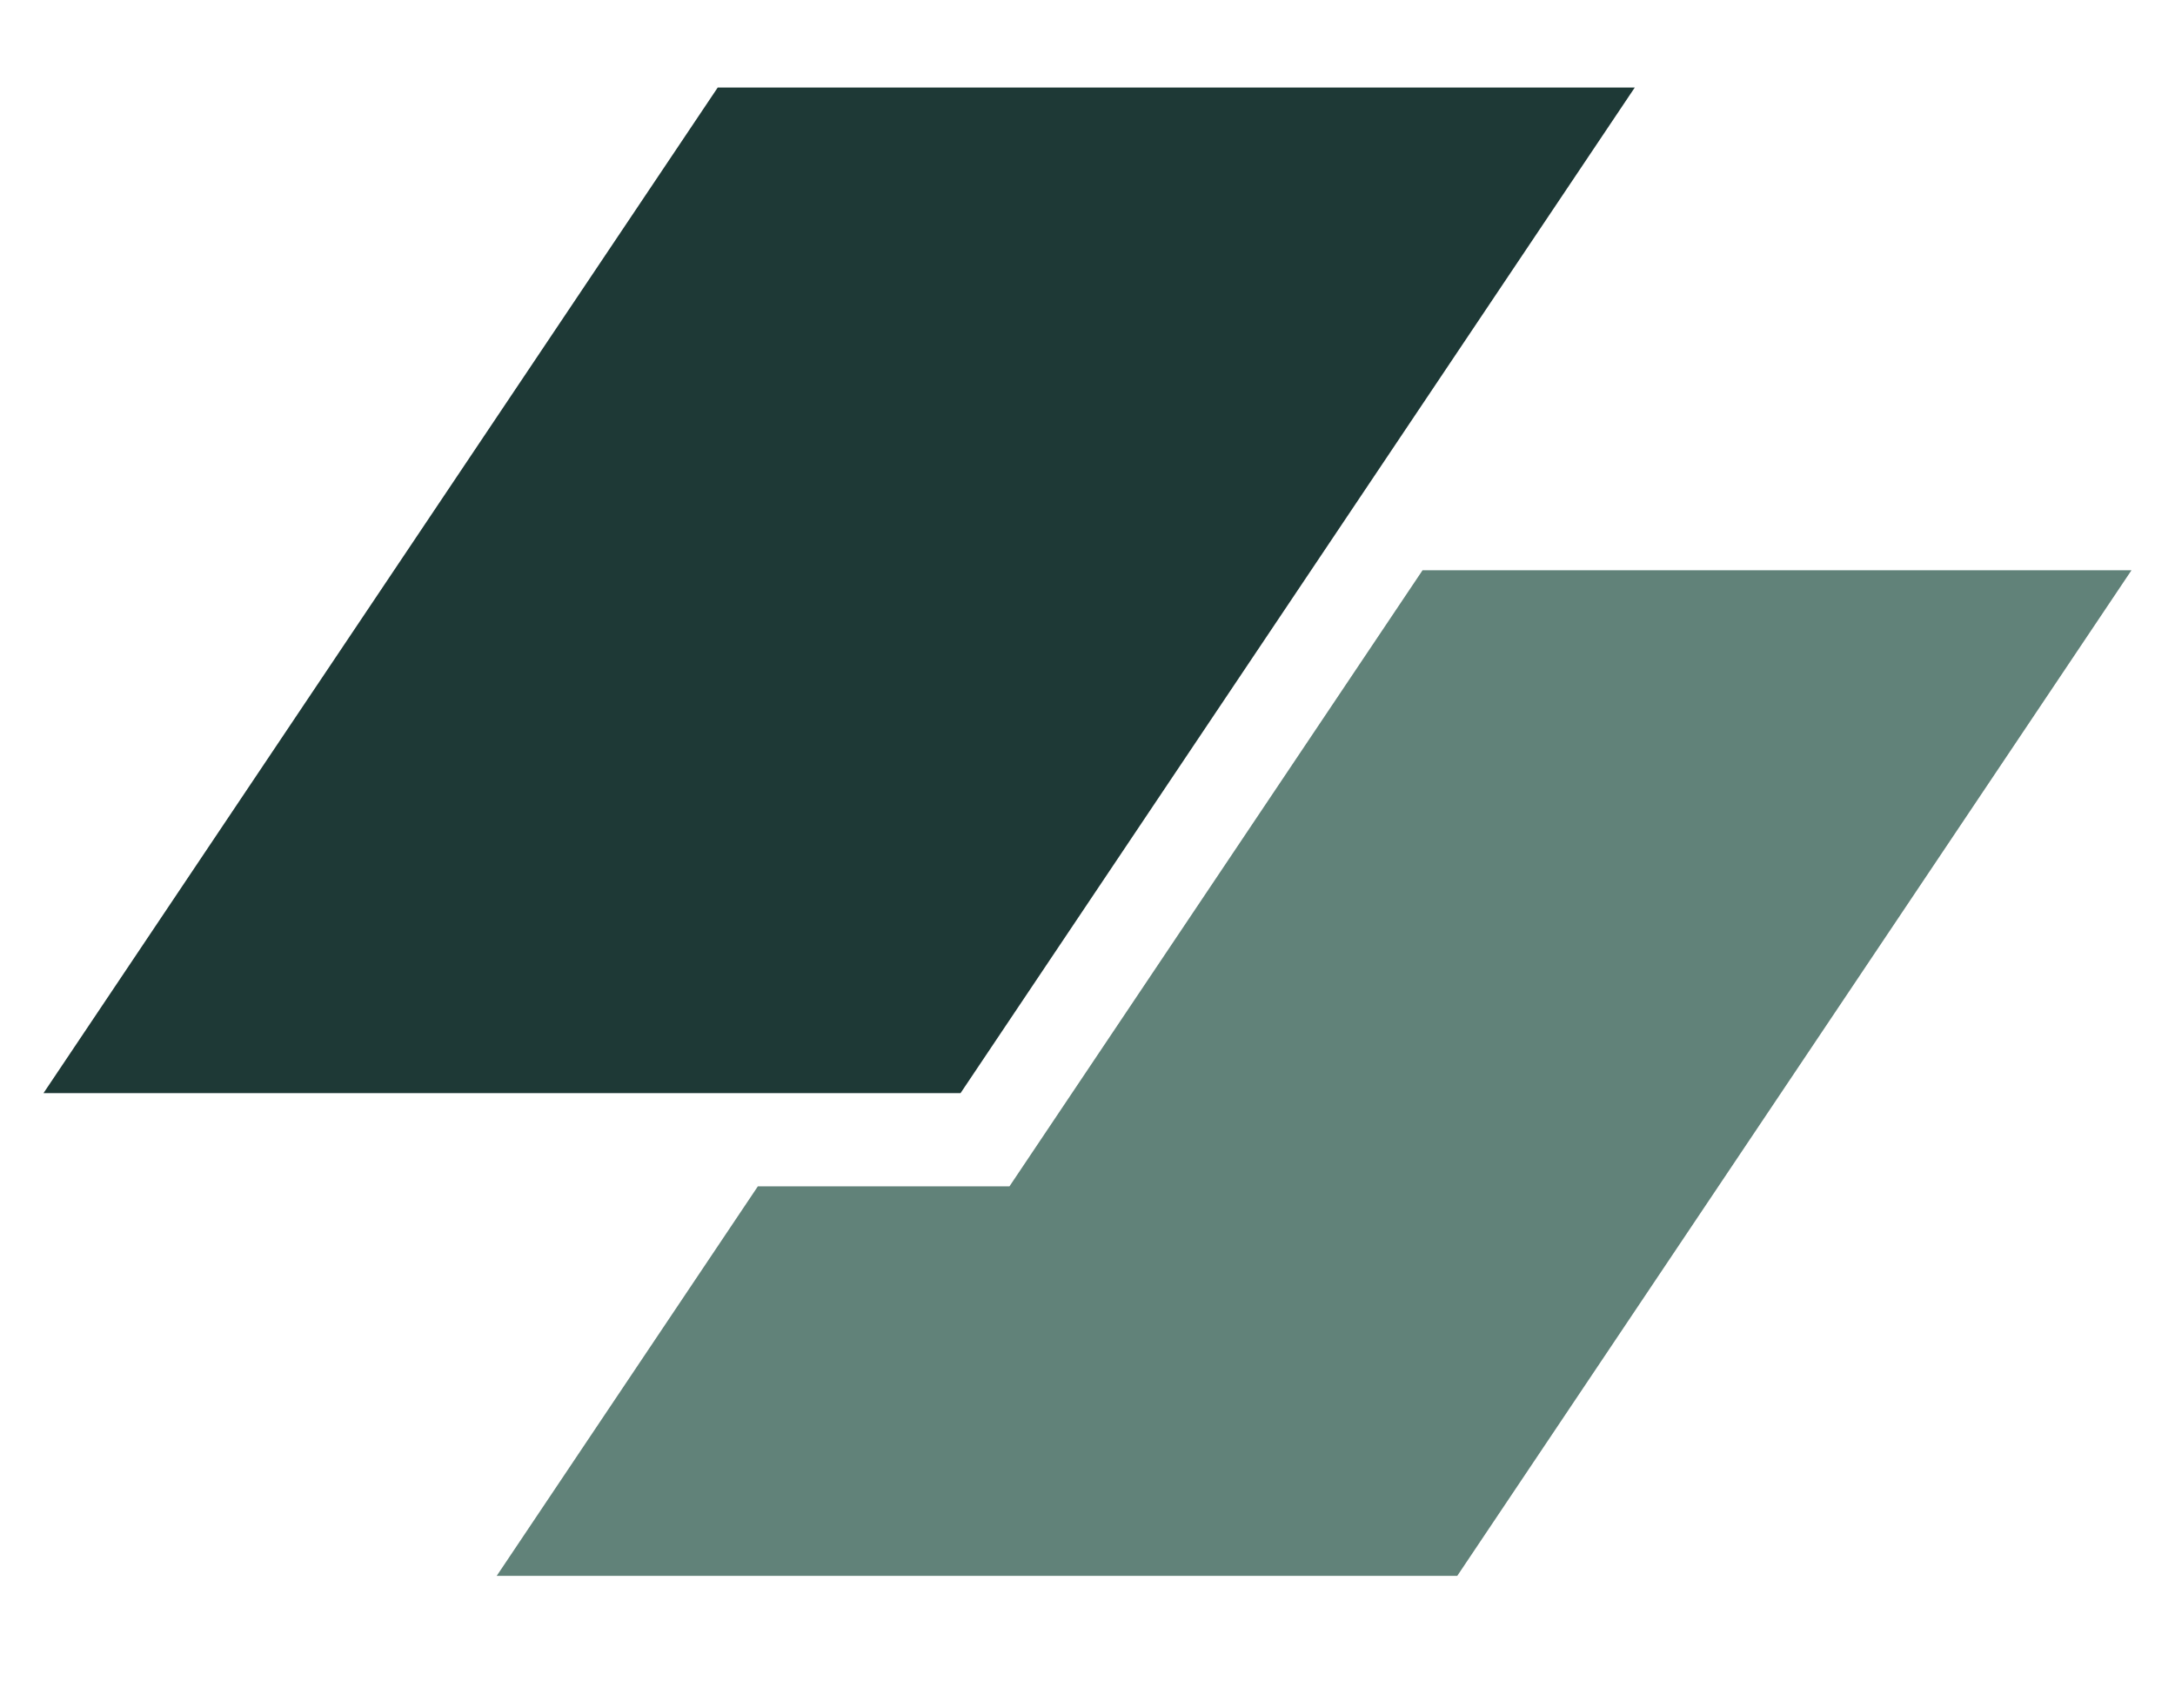
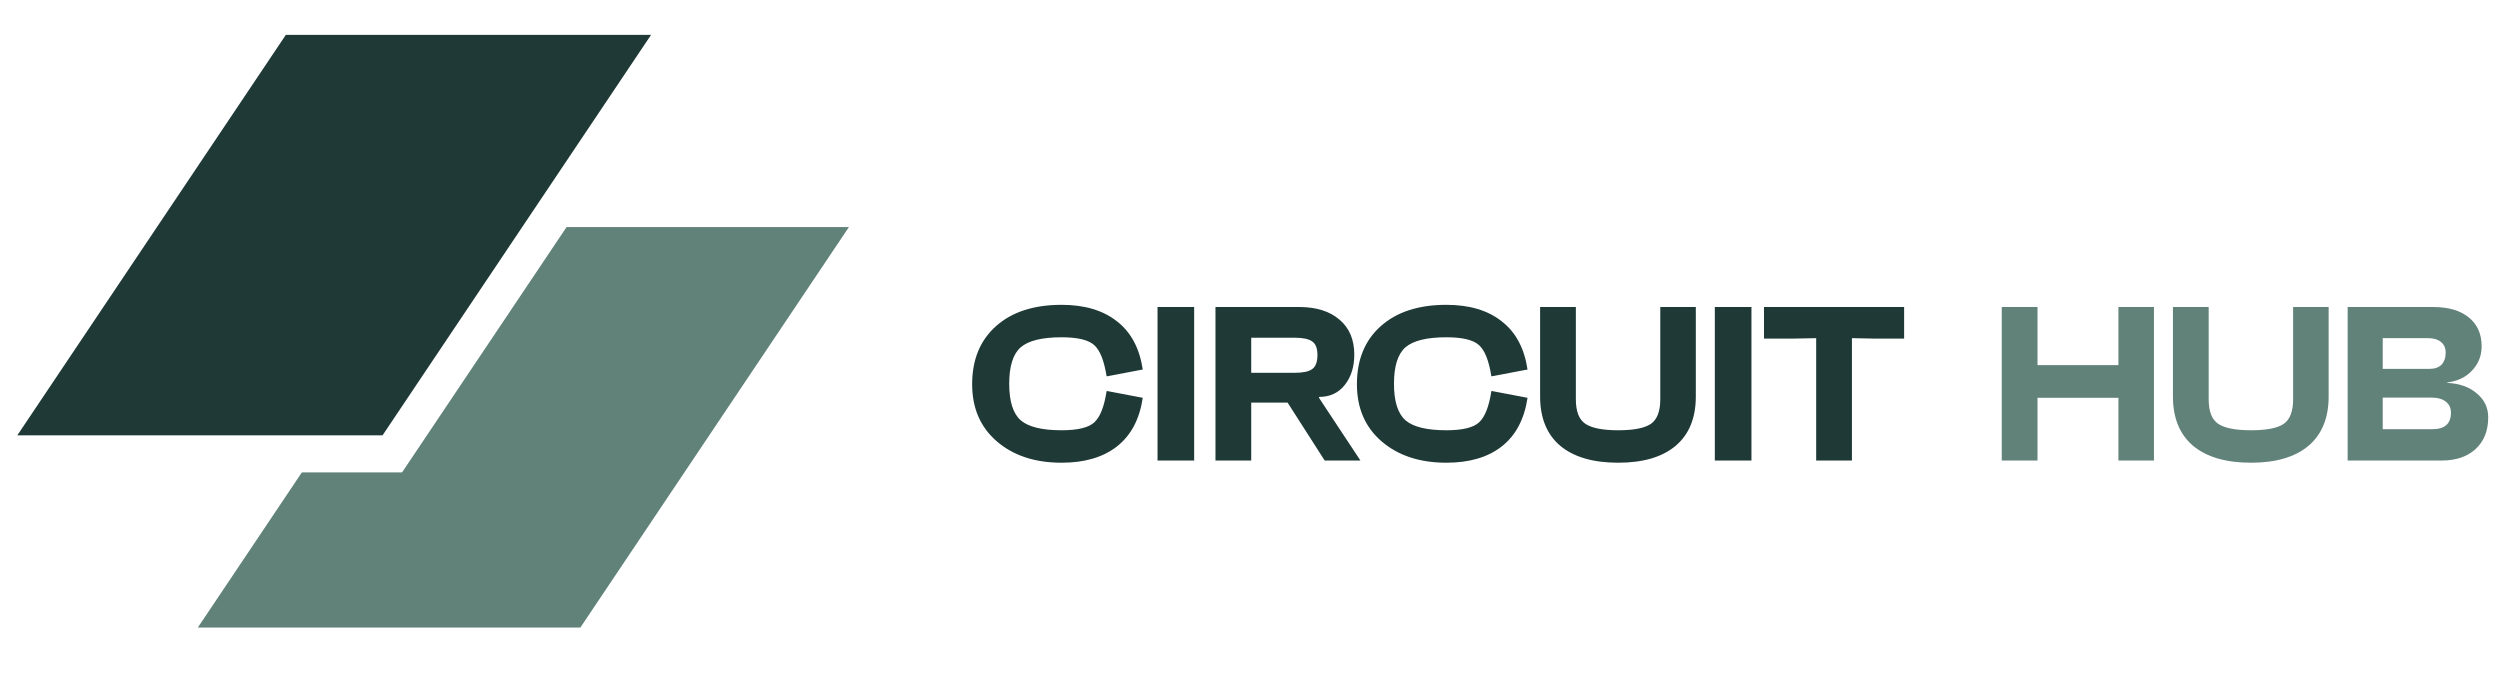
- <svg xmlns="http://www.w3.org/2000/svg" width="79" height="62" viewBox="0 0 79 62" fill="none">
+ <svg xmlns="http://www.w3.org/2000/svg" width="228" height="62" viewBox="0 0 228 62" fill="none">
  <path d="M26.069 3.179H59.378L34.889 39.7H1.58L26.069 3.179Z" fill="#1E3936" />
  <path d="M27.527 43.085L18.042 57.231H52.931L77.42 20.71H51.67L36.666 43.085H27.527Z" fill="#618279" />
+   <path d="M90.84 29.74C92.293 28.447 94.287 27.8 96.82 27.8C98.913 27.8 100.593 28.3 101.86 29.3C103.14 30.287 103.927 31.753 104.22 33.7L100.96 34.32L100.92 34.3C100.693 32.887 100.32 31.947 99.8 31.48C99.28 31 98.287 30.76 96.82 30.76C95.033 30.76 93.787 31.067 93.08 31.68C92.387 32.293 92.04 33.4 92.04 35C92.04 36.613 92.393 37.727 93.1 38.34C93.807 38.94 95.047 39.24 96.82 39.24C98.287 39.24 99.28 39 99.8 38.52C100.333 38.027 100.707 37.08 100.92 35.68L100.96 35.66L104.22 36.28C103.927 38.24 103.14 39.72 101.86 40.72C100.593 41.707 98.913 42.2 96.82 42.2C94.393 42.2 92.427 41.553 90.92 40.26C89.413 38.967 88.66 37.227 88.66 35.04C88.66 32.8 89.387 31.033 90.84 29.74ZM105.567 42V28H108.907V42H105.567ZM118.491 28C120.051 28 121.278 28.387 122.171 29.16C123.065 29.92 123.511 30.98 123.511 32.34C123.511 33.447 123.225 34.367 122.651 35.1C122.078 35.833 121.291 36.2 120.291 36.2V36.28L124.071 42H120.811L117.431 36.72H114.111V42H110.851V28H118.491ZM118.071 34C118.831 34 119.365 33.887 119.671 33.66C119.991 33.433 120.151 33.007 120.151 32.38C120.151 31.767 119.991 31.353 119.671 31.14C119.365 30.913 118.831 30.8 118.071 30.8H114.111V34H118.071ZM125.931 29.74C127.385 28.447 129.378 27.8 131.911 27.8C134.005 27.8 135.685 28.3 136.951 29.3C138.231 30.287 139.018 31.753 139.311 33.7L136.051 34.32L136.011 34.3C135.785 32.887 135.411 31.947 134.891 31.48C134.371 31 133.378 30.76 131.911 30.76C130.125 30.76 128.878 31.067 128.171 31.68C127.478 32.293 127.131 33.4 127.131 35C127.131 36.613 127.485 37.727 128.191 38.34C128.898 38.94 130.138 39.24 131.911 39.24C133.378 39.24 134.371 39 134.891 38.52C135.425 38.027 135.798 37.08 136.011 35.68L136.051 35.66L139.311 36.28C139.018 38.24 138.231 39.72 136.951 40.72C135.685 41.707 134.005 42.2 131.911 42.2C129.485 42.2 127.518 41.553 126.011 40.26C124.505 38.967 123.751 37.227 123.751 35.04C123.751 32.8 124.478 31.033 125.931 29.74ZM143.718 28V36.42C143.718 37.527 144.012 38.273 144.598 38.66C145.185 39.047 146.178 39.24 147.578 39.24C148.992 39.24 149.985 39.047 150.558 38.66C151.132 38.26 151.418 37.513 151.418 36.42V28H154.658V36.16C154.658 38.12 154.045 39.62 152.818 40.66C151.592 41.687 149.845 42.2 147.578 42.2C145.298 42.2 143.538 41.687 142.298 40.66C141.072 39.62 140.458 38.12 140.458 36.16V28H143.718ZM156.392 42V28H159.732V42H156.392ZM160.876 28H173.656V30.88H170.916L168.896 30.84V42H165.636V30.84L163.556 30.88H160.876V28Z" fill="#1E3936" />
+   <path d="M182.56 42V28H185.82V33.3H193.2V28H196.44V42H193.2V36.28H185.82V42H182.56ZM201.432 28V36.42C201.432 37.527 201.725 38.273 202.312 38.66C202.898 39.047 203.892 39.24 205.292 39.24C206.705 39.24 207.698 39.047 208.272 38.66C208.845 38.26 209.132 37.513 209.132 36.42V28H212.372V36.16C212.372 38.12 211.758 39.62 210.532 40.66C209.305 41.687 207.558 42.2 205.292 42.2C203.012 42.2 201.252 41.687 200.012 40.66C198.785 39.62 198.172 38.12 198.172 36.16V28H201.432ZM214.105 42V28H221.905C223.305 28 224.392 28.32 225.165 28.96C225.939 29.587 226.325 30.46 226.325 31.58C226.325 32.433 226.039 33.167 225.465 33.78C224.905 34.393 224.145 34.76 223.185 34.88V34.92C224.305 34.973 225.205 35.293 225.885 35.88C226.579 36.453 226.925 37.18 226.925 38.06C226.925 39.287 226.539 40.253 225.765 40.96C225.005 41.653 223.979 42 222.685 42H214.105ZM221.845 39.14C222.965 39.14 223.525 38.64 223.525 37.64C223.525 37.2 223.365 36.86 223.045 36.62C222.739 36.38 222.305 36.26 221.745 36.26H217.305V39.14H221.845ZM217.305 33.64H221.585C222.052 33.64 222.412 33.513 222.665 33.26C222.919 32.993 223.045 32.627 223.045 32.16C223.045 31.733 222.899 31.407 222.605 31.18C222.325 30.953 221.939 30.84 221.445 30.84H217.305V33.64Z" fill="#618279" />
</svg>
